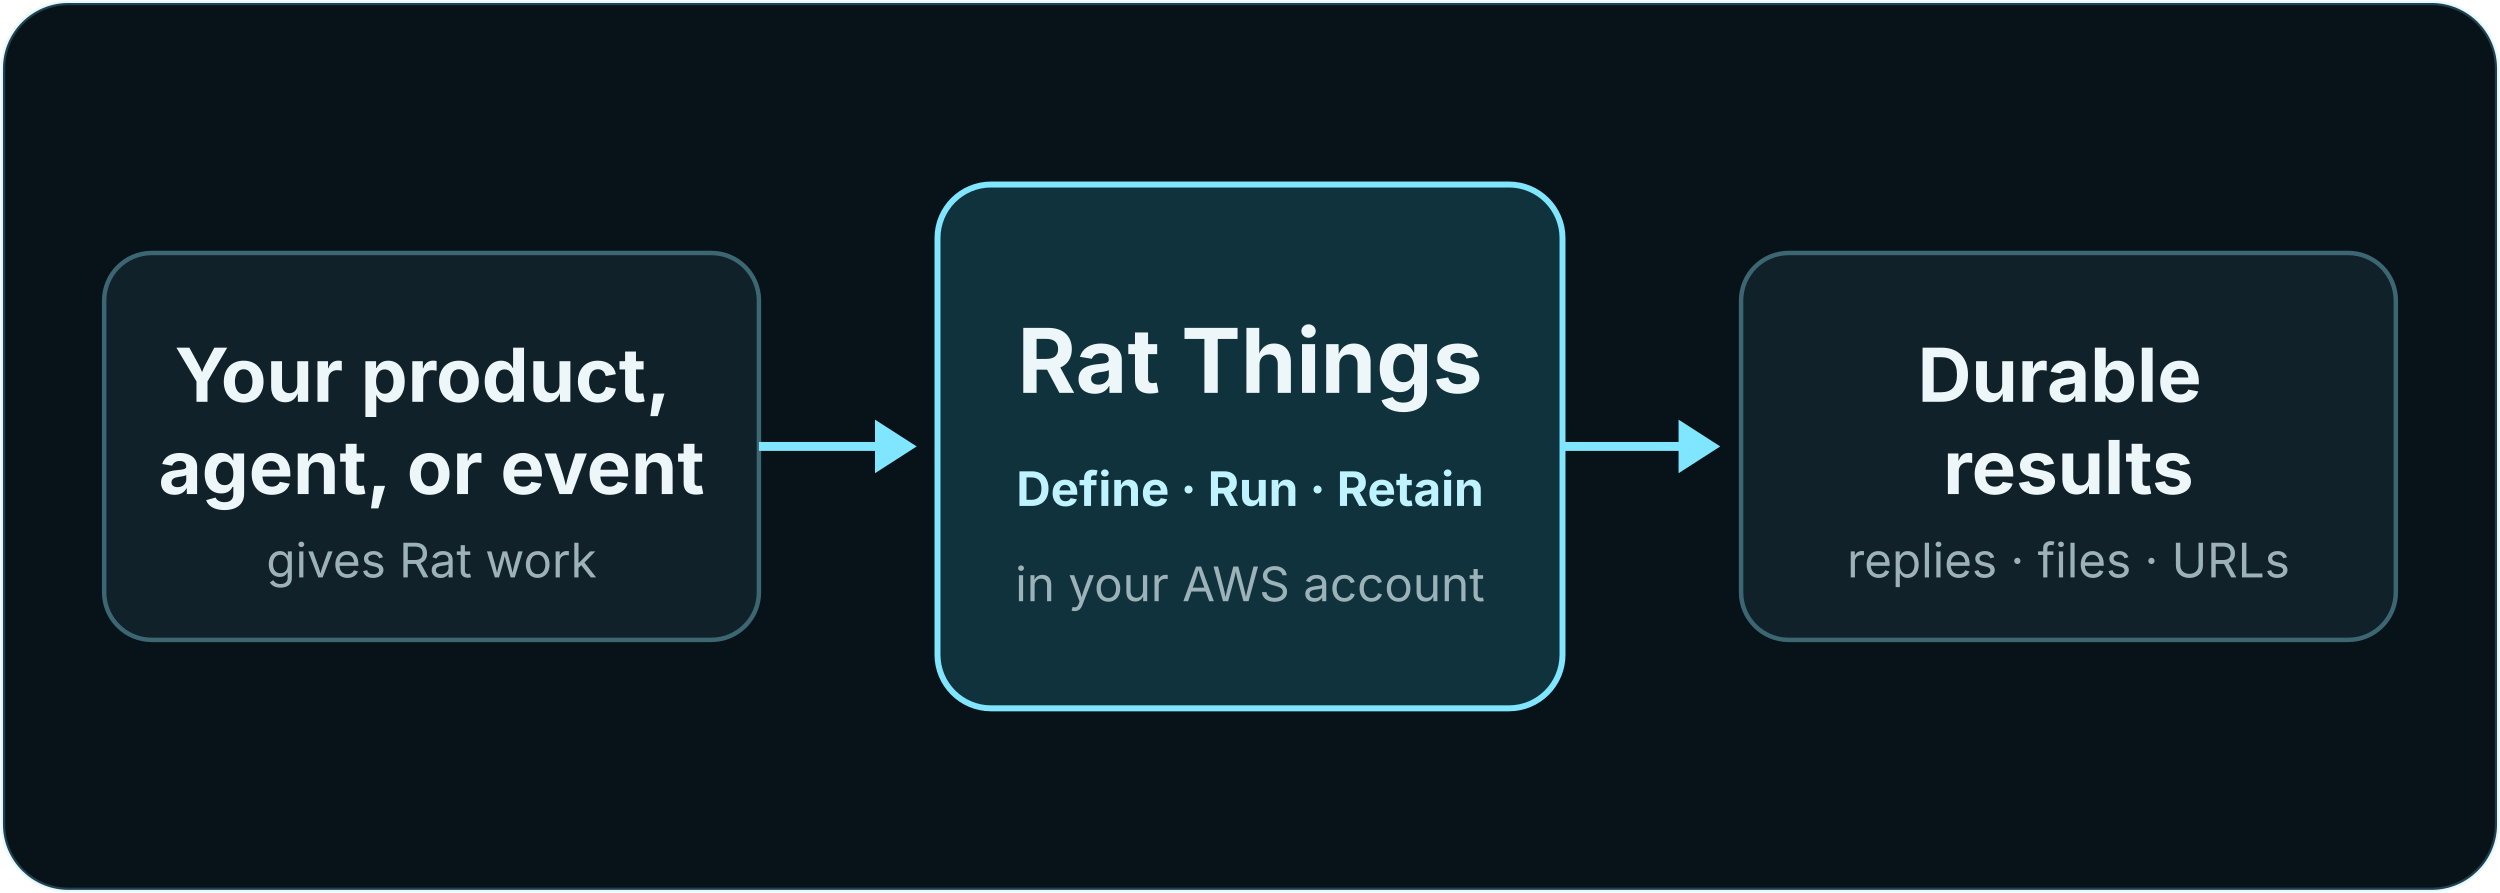
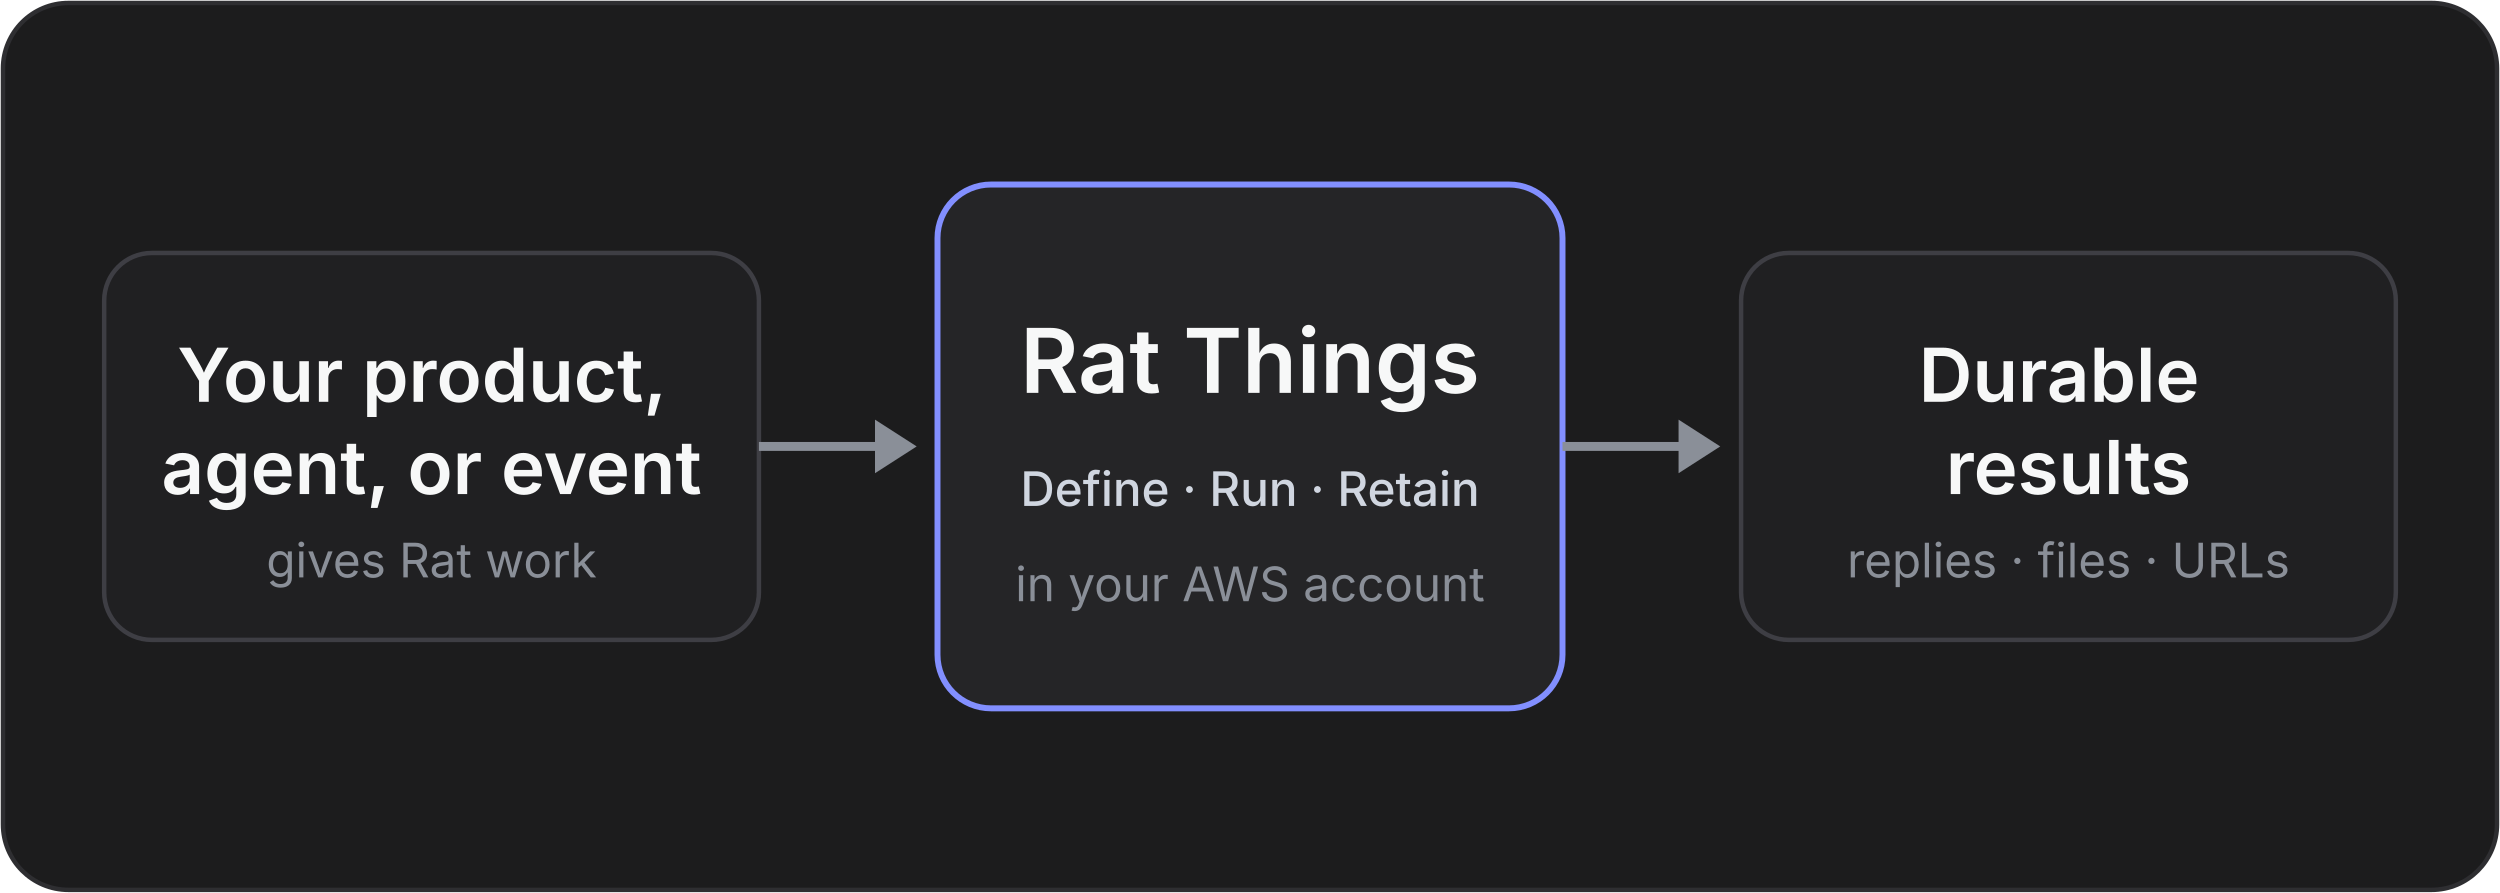
<svg xmlns="http://www.w3.org/2000/svg" viewBox="0 0 840 300" role="img" aria-labelledby="product-overview-title product-overview-desc" data-visual-question="What does Rat Things do?">
  <defs>
    <style>
-       .frame { fill: #071319; stroke: rgba(128, 230, 255, 0.22); stroke-width: 1.5; }
-       .node { fill: #102129; stroke: #3c6672; stroke-width: 1.5; }
-       .node--rat { fill: #10323c; stroke: #80e6ff; stroke-width: 2; }
-       .label { fill: #edf6f8; font-family: Inter, ui-sans-serif, system-ui, sans-serif; font-size: 25px; font-weight: 700; text-anchor: middle; }
-       .label--rat { fill: #edf6f8; font-family: Inter, ui-sans-serif, system-ui, sans-serif; font-size: 30px; font-weight: 700; text-anchor: middle; }
-       .detail { fill: #9db2b8; font-family: Inter, ui-sans-serif, system-ui, sans-serif; font-size: 16px; text-anchor: middle; }
-       .detail--rat { fill: #bff3ff; font-family: Inter, ui-sans-serif, system-ui, sans-serif; font-size: 16px; font-weight: 650; text-anchor: middle; }
-       .flow { fill: none; stroke: #80e6ff; stroke-width: 3; }
-       .arrow { fill: #80e6ff; }
+       .frame { fill: #1c1c1d; stroke: #2e2e31; stroke-width: 1.5; }
+       .node { fill: #202022; stroke: #3e3e44; stroke-width: 1.5; }
+       .node--rat { fill: #252527; stroke: #828fff; stroke-width: 2; }
+       .label { fill: #f7f8f8; font-family: Inter, ui-sans-serif, system-ui, sans-serif; font-size: 25px; font-weight: 600; text-anchor: middle; }
+       .label--rat { fill: #f7f8f8; font-family: Inter, ui-sans-serif, system-ui, sans-serif; font-size: 30px; font-weight: 600; text-anchor: middle; }
+       .detail { fill: #8a8f98; font-family: Inter, ui-sans-serif, system-ui, sans-serif; font-size: 16px; text-anchor: middle; }
+       .detail--rat { fill: #d0d6e0; font-family: Inter, ui-sans-serif, system-ui, sans-serif; font-size: 16px; font-weight: 500; text-anchor: middle; }
+       .flow { fill: none; stroke: #8a8f98; stroke-width: 3; }
+       .arrow { fill: #8a8f98; }
    </style>
  </defs>
  <rect class="frame" x="1" y="1" width="838" height="298" rx="22" />
  <g data-node="primary">
    <rect class="node" x="35" y="85" width="220" height="130" rx="16" />
    <text class="label" x="145" y="135">
      <tspan x="145">Your product,</tspan>
      <tspan x="145" dy="31">agent, or event</tspan>
    </text>
    <text class="detail" x="145" y="194">gives Rat work</text>
  </g>
  <line class="flow" x1="255" y1="150" x2="300" y2="150" />
  <path class="arrow" d="M 294 141 L 308 150 L 294 159 Z" />
  <g data-node="primary">
    <rect class="node--rat" x="315" y="62" width="210" height="176" rx="18" />
    <text class="label--rat" x="420" y="132">Rat Things</text>
    <text class="detail--rat" x="420" y="170">Define · Run · Retain</text>
    <text class="detail" x="420" y="202">in your AWS account</text>
  </g>
  <line class="flow" x1="525" y1="150" x2="570" y2="150" />
  <path class="arrow" d="M 564 141 L 578 150 L 564 159 Z" />
  <g data-node="primary">
    <rect class="node" x="585" y="85" width="220" height="130" rx="16" />
    <text class="label" x="695" y="135">
      <tspan x="695">Durable</tspan>
      <tspan x="695" dy="31">results</tspan>
    </text>
    <text class="detail" x="695" y="194">replies · files · URLs</text>
  </g>
</svg>
